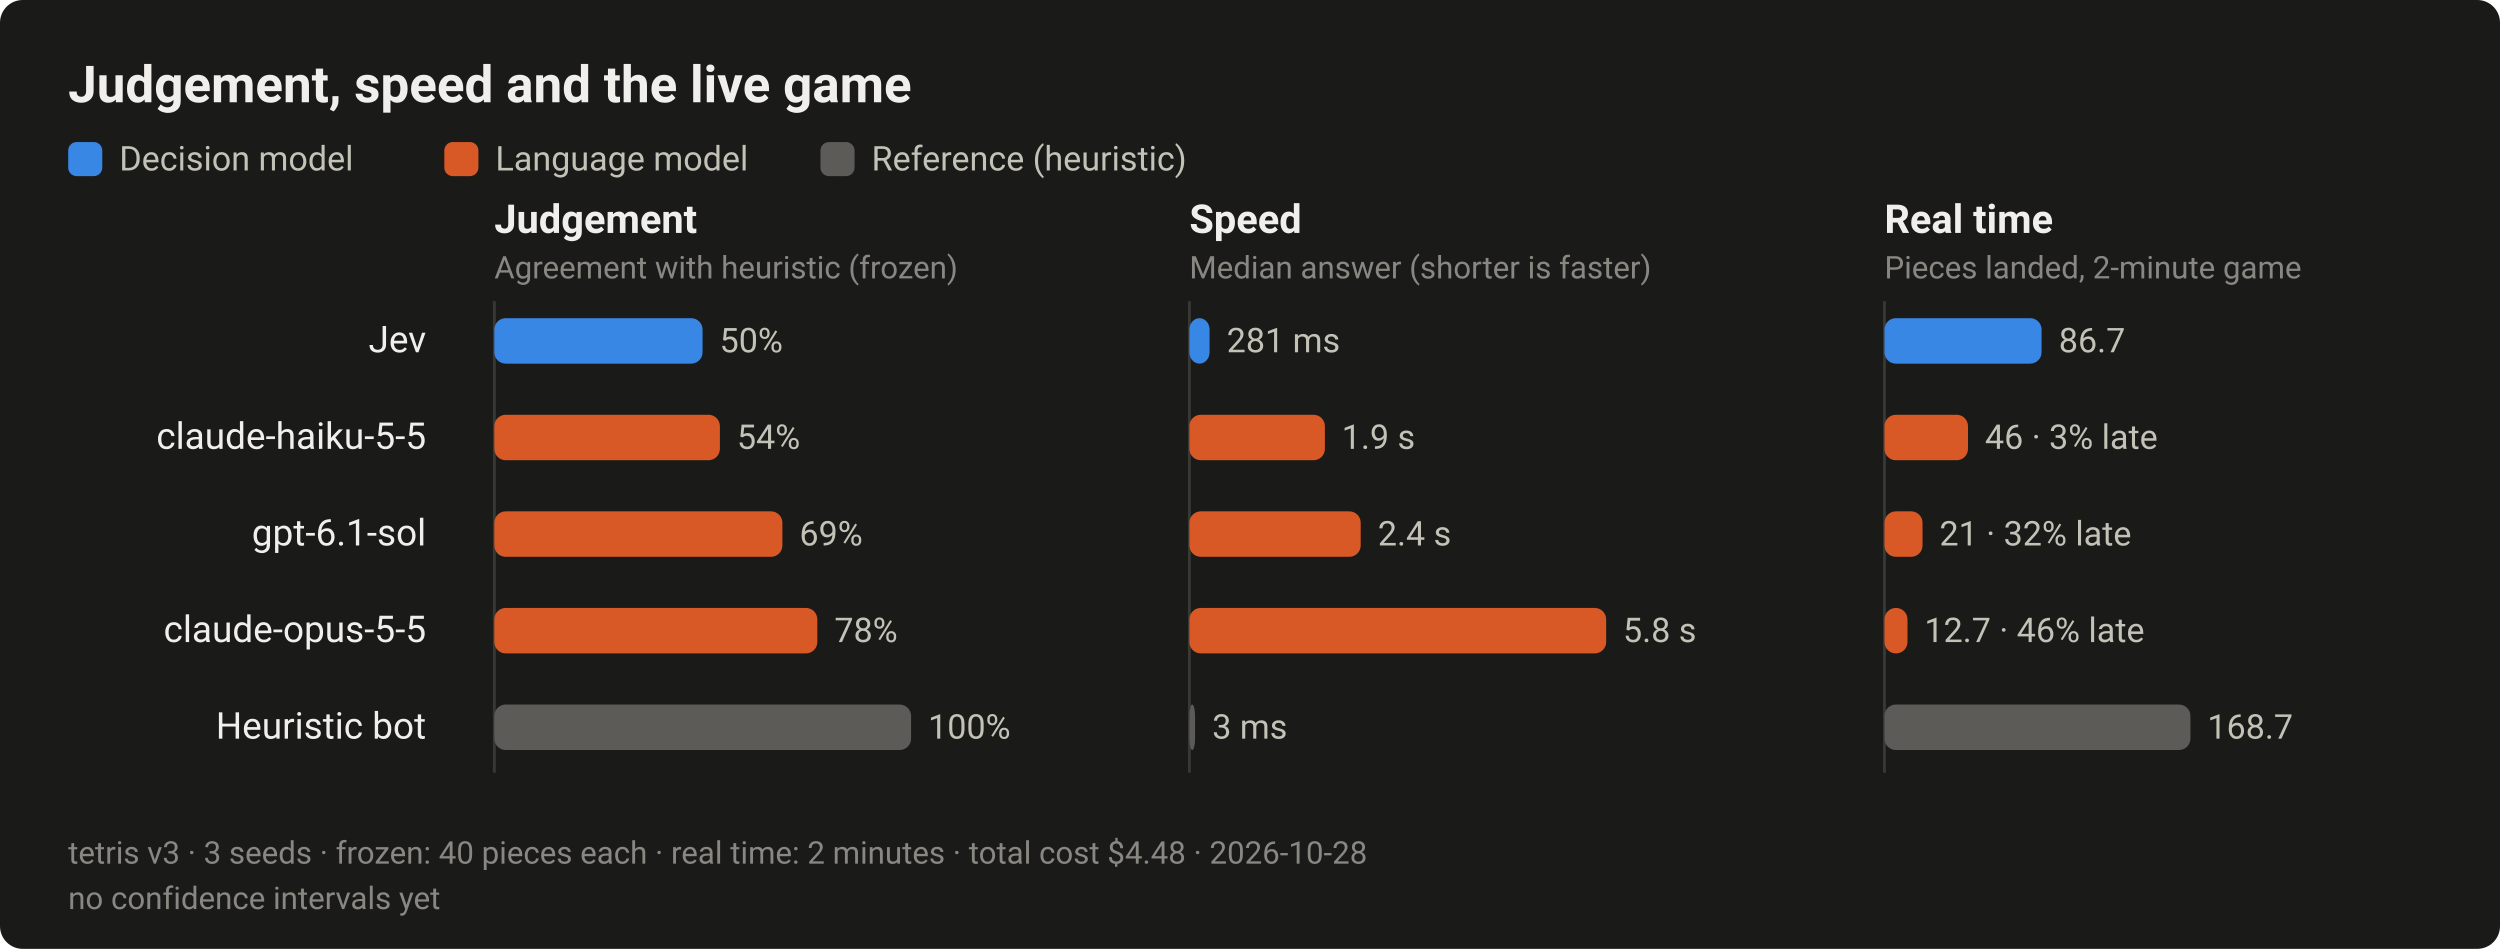
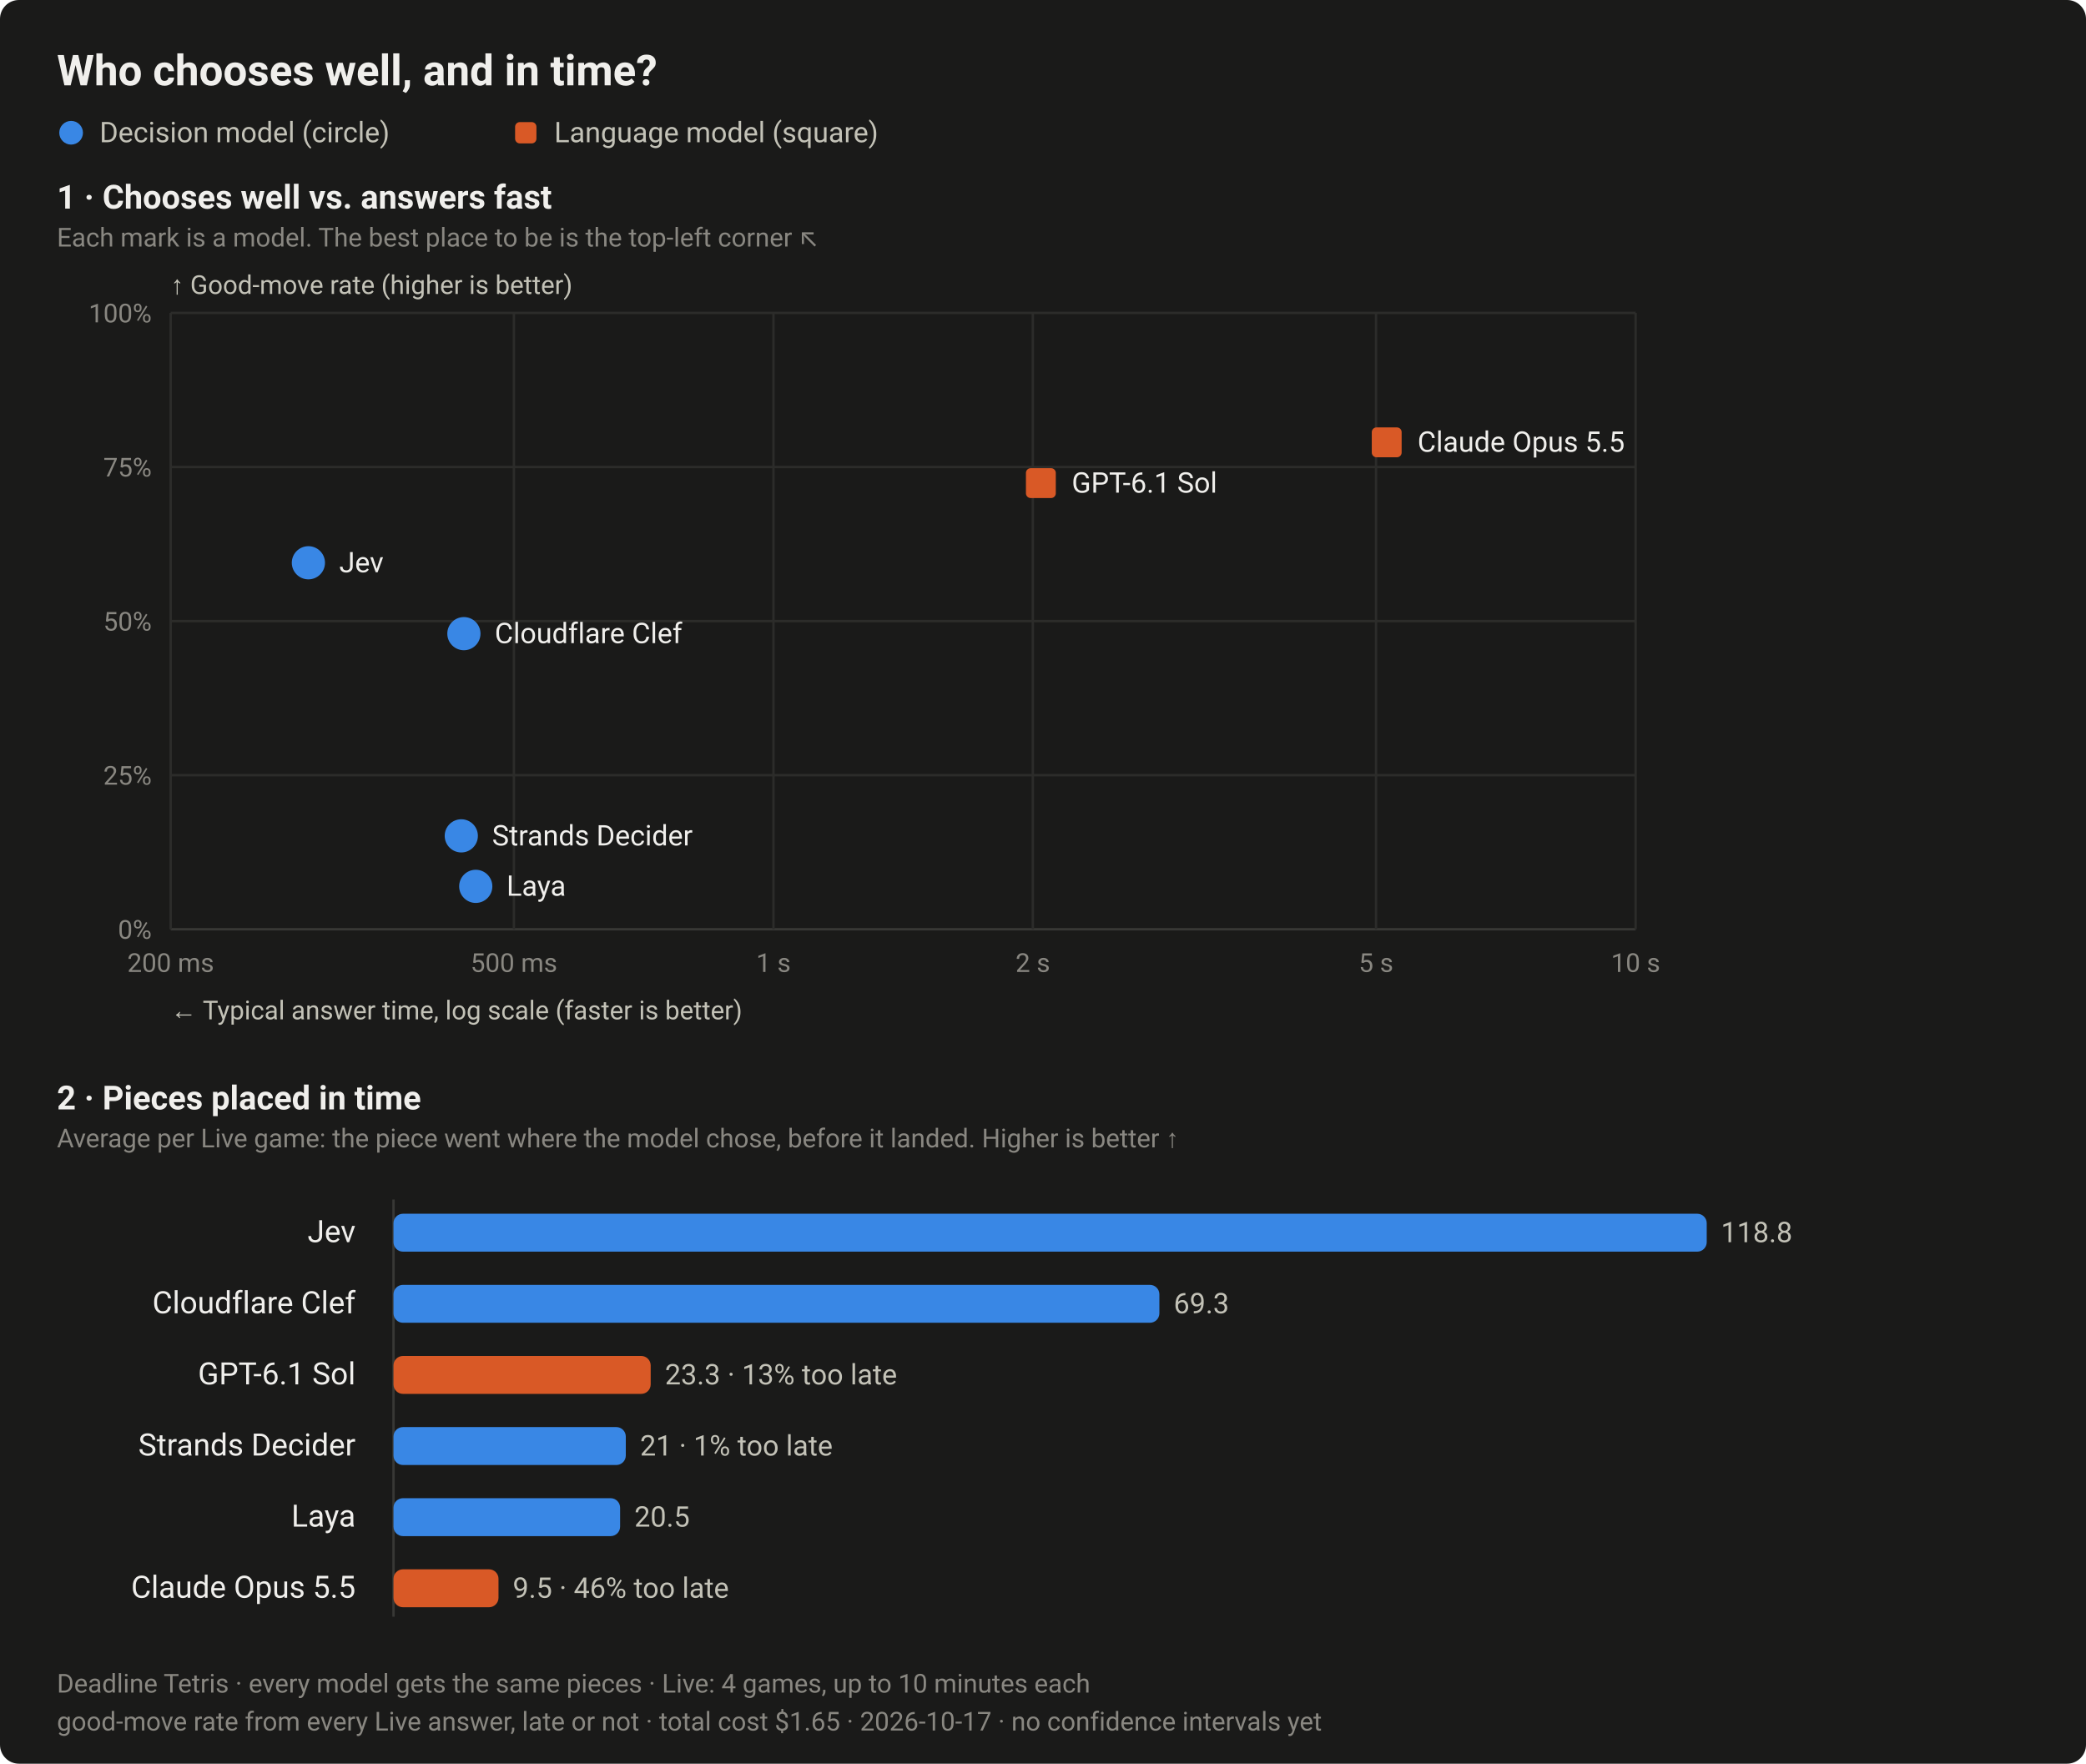
- <svg xmlns="http://www.w3.org/2000/svg" width="880" height="334" viewBox="0 0 880 334" font-family="system-ui, -apple-system, 'Segoe UI', Roboto, 'Helvetica Neue', Arial, 'Liberation Sans', sans-serif" role="img" aria-label="Benchmark comparison: judgement, speed and pieces landed in real time">
-   <rect width="880" height="334" rx="8" fill="#1a1a19" />
-   <text x="24" y="36" font-size="18" font-weight="600" fill="#f0efec">Judgement, speed and the live game</text>
-   <rect x="24" y="50" width="12" height="12" rx="3" fill="#3987e5" />
-   <text x="42" y="60" font-size="12" fill="#c3c2b7">Decision model</text>
-   <rect x="156.4" y="50" width="12" height="12" rx="3" fill="#d95926" />
-   <text x="174.4" y="60" font-size="12" fill="#c3c2b7">Language model</text>
-   <rect x="288.8" y="50" width="12" height="12" rx="3" fill="#5c5b57" />
-   <text x="306.8" y="60" font-size="12" fill="#c3c2b7">Reference (heuristic)</text>
-   <text x="150" y="124" font-size="13" text-anchor="end" fill="#f0efec">Jev</text>
-   <text x="150" y="158" font-size="13" text-anchor="end" fill="#f0efec">claude-haiku-5-5</text>
-   <text x="150" y="192" font-size="13" text-anchor="end" fill="#f0efec">gpt-6.1-sol</text>
-   <text x="150" y="226" font-size="13" text-anchor="end" fill="#f0efec">claude-opus-5-5</text>
-   <text x="150" y="260" font-size="13" text-anchor="end" fill="#f0efec">Heuristic bot</text>
-   <text x="174" y="82" font-size="14" font-weight="600" fill="#f0efec">Judgement</text>
-   <text x="174" y="98" font-size="11" fill="#898781">Agreement with heuristic (frozen)</text>
-   <line x1="174" y1="106" x2="174" y2="272" stroke="#383835" stroke-width="1" />
-   <rect x="174" y="112" width="73.3" height="16" rx="4" fill="#3987e5" />
-   <text x="253.3" y="124" font-size="12" fill="#c3c2b7">50%</text>
-   <rect x="174" y="146" width="79.4" height="16" rx="4" fill="#d95926" />
-   <text x="259.4" y="158" font-size="12" fill="#c3c2b7">54%</text>
-   <rect x="174" y="180" width="101.4" height="16" rx="4" fill="#d95926" />
-   <text x="281.4" y="192" font-size="12" fill="#c3c2b7">69%</text>
-   <rect x="174" y="214" width="113.7" height="16" rx="4" fill="#d95926" />
-   <text x="293.7" y="226" font-size="12" fill="#c3c2b7">78%</text>
-   <rect x="174" y="248" width="146.7" height="16" rx="4" fill="#5c5b57" />
-   <text x="326.7" y="260" font-size="12" fill="#c3c2b7">100%</text>
-   <text x="418.667" y="82" font-size="14" font-weight="600" fill="#f0efec">Speed</text>
-   <text x="418.667" y="98" font-size="11" fill="#898781">Median answer (shorter is faster)</text>
-   <line x1="418.667" y1="106" x2="418.667" y2="272" stroke="#383835" stroke-width="1" />
-   <rect x="418.667" y="112" width="7.1" height="16" rx="4" fill="#3987e5" />
-   <text x="431.8" y="124" font-size="12" fill="#c3c2b7">281 ms</text>
-   <rect x="418.667" y="146" width="47.7" height="16" rx="4" fill="#d95926" />
-   <text x="472.3" y="158" font-size="12" fill="#c3c2b7">1.9 s</text>
-   <rect x="418.667" y="180" width="60.3" height="16" rx="4" fill="#d95926" />
-   <text x="485.0" y="192" font-size="12" fill="#c3c2b7">2.4 s</text>
-   <rect x="418.667" y="214" width="146.7" height="16" rx="4" fill="#d95926" />
-   <text x="571.3" y="226" font-size="12" fill="#c3c2b7">5.8 s</text>
-   <rect x="418.667" y="248" width="2.0" height="16" rx="4" fill="#5c5b57" />
-   <text x="426.7" y="260" font-size="12" fill="#c3c2b7">3 ms</text>
-   <text x="663.333" y="82" font-size="14" font-weight="600" fill="#f0efec">Real time</text>
-   <text x="663.333" y="98" font-size="11" fill="#898781">Pieces landed, 2-minute game</text>
-   <line x1="663.333" y1="106" x2="663.333" y2="272" stroke="#383835" stroke-width="1" />
-   <rect x="663.333" y="112" width="55.3" height="16" rx="4" fill="#3987e5" />
-   <text x="724.7" y="124" font-size="12" fill="#c3c2b7">86.7</text>
-   <rect x="663.333" y="146" width="29.4" height="16" rx="4" fill="#d95926" />
-   <text x="698.7" y="158" font-size="12" fill="#c3c2b7">46 · 3% late</text>
-   <rect x="663.333" y="180" width="13.4" height="16" rx="4" fill="#d95926" />
-   <text x="682.7" y="192" font-size="12" fill="#c3c2b7">21 · 32% late</text>
-   <rect x="663.333" y="214" width="8.1" height="16" rx="4" fill="#d95926" />
-   <text x="677.4" y="226" font-size="12" fill="#c3c2b7">12.7 · 46% late</text>
-   <rect x="663.333" y="248" width="107.7" height="16" rx="4" fill="#5c5b57" />
-   <text x="777.0" y="260" font-size="12" fill="#c3c2b7">168.7</text>
-   <text x="24" y="304" font-size="11" fill="#898781">tetris v3 · 3 seeds · frozen: 40 pieces each · real time: 2 minutes · total cost $4.48 · 2026-10-28</text>
-   <text x="24" y="320" font-size="11" fill="#898781">no confidence intervals yet</text>
+ <svg xmlns="http://www.w3.org/2000/svg" width="880" height="744" viewBox="0 0 880 744" font-family="system-ui, -apple-system, 'Segoe UI', Roboto, 'Helvetica Neue', Arial, 'Liberation Sans', sans-serif" role="img" aria-label="Benchmark results: good-move rate against answer time, and pieces placed in time per live game">
+   <rect width="880" height="744" rx="8" fill="#1a1a19" />
+   <text x="24" y="36" font-size="18" font-weight="600" fill="#f0efec">Who chooses well, and in time?</text>
+   <circle cx="30.0" cy="56.0" r="5" fill="#3987e5" />
+   <text x="42" y="60" font-size="12" fill="#c3c2b7">Decision model (circle)</text>
+   <rect x="217.3" y="51.5" width="9.0" height="9.0" rx="2" fill="#d95926" />
+   <text x="233.8" y="60" font-size="12" fill="#c3c2b7">Language model (square)</text>
+   <text x="24" y="88" font-size="14" font-weight="600" fill="#f0efec">1 · Chooses well vs. answers fast</text>
+   <text x="24" y="104" font-size="11" fill="#898781">Each mark is a model. The best place to be is the top-left corner ↖</text>
+   <text x="72" y="124" font-size="11" fill="#c3c2b7">↑ Good-move rate (higher is better)</text>
+   <line x1="72" y1="392" x2="690" y2="392" stroke="#383835" stroke-width="1" />
+   <text x="64" y="396" font-size="11" text-anchor="end" fill="#898781">0%</text>
+   <line x1="72" y1="327" x2="690" y2="327" stroke="#2c2c2a" stroke-width="1" />
+   <text x="64" y="331" font-size="11" text-anchor="end" fill="#898781">25%</text>
+   <line x1="72" y1="262" x2="690" y2="262" stroke="#2c2c2a" stroke-width="1" />
+   <text x="64" y="266" font-size="11" text-anchor="end" fill="#898781">50%</text>
+   <line x1="72" y1="197" x2="690" y2="197" stroke="#2c2c2a" stroke-width="1" />
+   <text x="64" y="201" font-size="11" text-anchor="end" fill="#898781">75%</text>
+   <line x1="72" y1="132" x2="690" y2="132" stroke="#2c2c2a" stroke-width="1" />
+   <text x="64" y="136" font-size="11" text-anchor="end" fill="#898781">100%</text>
+   <line x1="72.0" y1="132" x2="72.0" y2="392" stroke="#2c2c2a" stroke-width="1" />
+   <text x="72.0" y="410" font-size="11" text-anchor="middle" fill="#898781">200 ms</text>
+   <line x1="216.8" y1="132" x2="216.8" y2="392" stroke="#2c2c2a" stroke-width="1" />
+   <text x="216.8" y="410" font-size="11" text-anchor="middle" fill="#898781">500 ms</text>
+   <line x1="326.3" y1="132" x2="326.3" y2="392" stroke="#2c2c2a" stroke-width="1" />
+   <text x="326.3" y="410" font-size="11" text-anchor="middle" fill="#898781">1 s</text>
+   <line x1="435.7" y1="132" x2="435.7" y2="392" stroke="#2c2c2a" stroke-width="1" />
+   <text x="435.7" y="410" font-size="11" text-anchor="middle" fill="#898781">2 s</text>
+   <line x1="580.5" y1="132" x2="580.5" y2="392" stroke="#2c2c2a" stroke-width="1" />
+   <text x="580.5" y="410" font-size="11" text-anchor="middle" fill="#898781">5 s</text>
+   <line x1="690.0" y1="132" x2="690.0" y2="392" stroke="#2c2c2a" stroke-width="1" />
+   <text x="690.0" y="410" font-size="11" text-anchor="middle" fill="#898781">10 s</text>
+   <text x="72" y="430" font-size="11" fill="#c3c2b7">← Typical answer time, log scale (faster is better)</text>
+   <rect x="578.7" y="180.3" width="12.6" height="12.6" rx="2" fill="#d95926" />
+   <text x="598.0" y="190.565" font-size="12" fill="#f0efec">Claude Opus 5.5</text>
+   <rect x="432.8" y="197.5" width="12.6" height="12.6" rx="2" fill="#d95926" />
+   <text x="452.1" y="207.817" font-size="12" fill="#f0efec">GPT-6.1 Sol</text>
+   <circle cx="130.1" cy="237.4" r="7" fill="#3987e5" />
+   <text x="143.1" y="241.407" font-size="12" fill="#f0efec">Jev</text>
+   <circle cx="195.7" cy="267.3" r="7" fill="#3987e5" />
+   <text x="208.7" y="271.302" font-size="12" fill="#f0efec">Cloudflare Clef</text>
+   <circle cx="194.6" cy="352.6" r="7" fill="#3987e5" />
+   <text x="207.6" y="356.642" font-size="12" fill="#f0efec">Strands Decider</text>
+   <circle cx="200.7" cy="373.9" r="7" fill="#3987e5" />
+   <text x="213.7" y="377.854" font-size="12" fill="#f0efec">Laya</text>
+   <text x="24" y="468" font-size="14" font-weight="600" fill="#f0efec">2 · Pieces placed in time</text>
+   <text x="24" y="484" font-size="11" fill="#898781">Average per Live game: the piece went where the model chose, before it landed. Higher is better ↑</text>
+   <line x1="166" y1="506" x2="166" y2="682" stroke="#383835" stroke-width="1" />
+   <text x="150" y="524" font-size="13" text-anchor="end" fill="#f0efec">Jev</text>
+   <rect x="166" y="512" width="554.0" height="16" rx="4" fill="#3987e5" />
+   <text x="726.0" y="524" font-size="12" fill="#c3c2b7">118.8</text>
+   <text x="150" y="554" font-size="13" text-anchor="end" fill="#f0efec">Cloudflare Clef</text>
+   <rect x="166" y="542" width="323.1" height="16" rx="4" fill="#3987e5" />
+   <text x="495.1" y="554" font-size="12" fill="#c3c2b7">69.3</text>
+   <text x="150" y="584" font-size="13" text-anchor="end" fill="#f0efec">GPT-6.1 Sol</text>
+   <rect x="166" y="572" width="108.5" height="16" rx="4" fill="#d95926" />
+   <text x="280.5" y="584" font-size="12" fill="#c3c2b7">23.3 · 13% too late</text>
+   <text x="150" y="614" font-size="13" text-anchor="end" fill="#f0efec">Strands Decider</text>
+   <rect x="166" y="602" width="98.0" height="16" rx="4" fill="#3987e5" />
+   <text x="270.0" y="614" font-size="12" fill="#c3c2b7">21 · 1% too late</text>
+   <text x="150" y="644" font-size="13" text-anchor="end" fill="#f0efec">Laya</text>
+   <rect x="166" y="632" width="95.6" height="16" rx="4" fill="#3987e5" />
+   <text x="267.6" y="644" font-size="12" fill="#c3c2b7">20.5</text>
+   <text x="150" y="674" font-size="13" text-anchor="end" fill="#f0efec">Claude Opus 5.5</text>
+   <rect x="166" y="662" width="44.3" height="16" rx="4" fill="#d95926" />
+   <text x="216.3" y="674" font-size="12" fill="#c3c2b7">9.5 · 46% too late</text>
+   <text x="24" y="714" font-size="11" fill="#898781">Deadline Tetris · every model gets the same pieces · Live: 4 games, up to 10 minutes each</text>
+   <text x="24" y="730" font-size="11" fill="#898781">good-move rate from every Live answer, late or not · total cost $1.65 · 2026-10-17 · no confidence intervals yet</text>
</svg>
